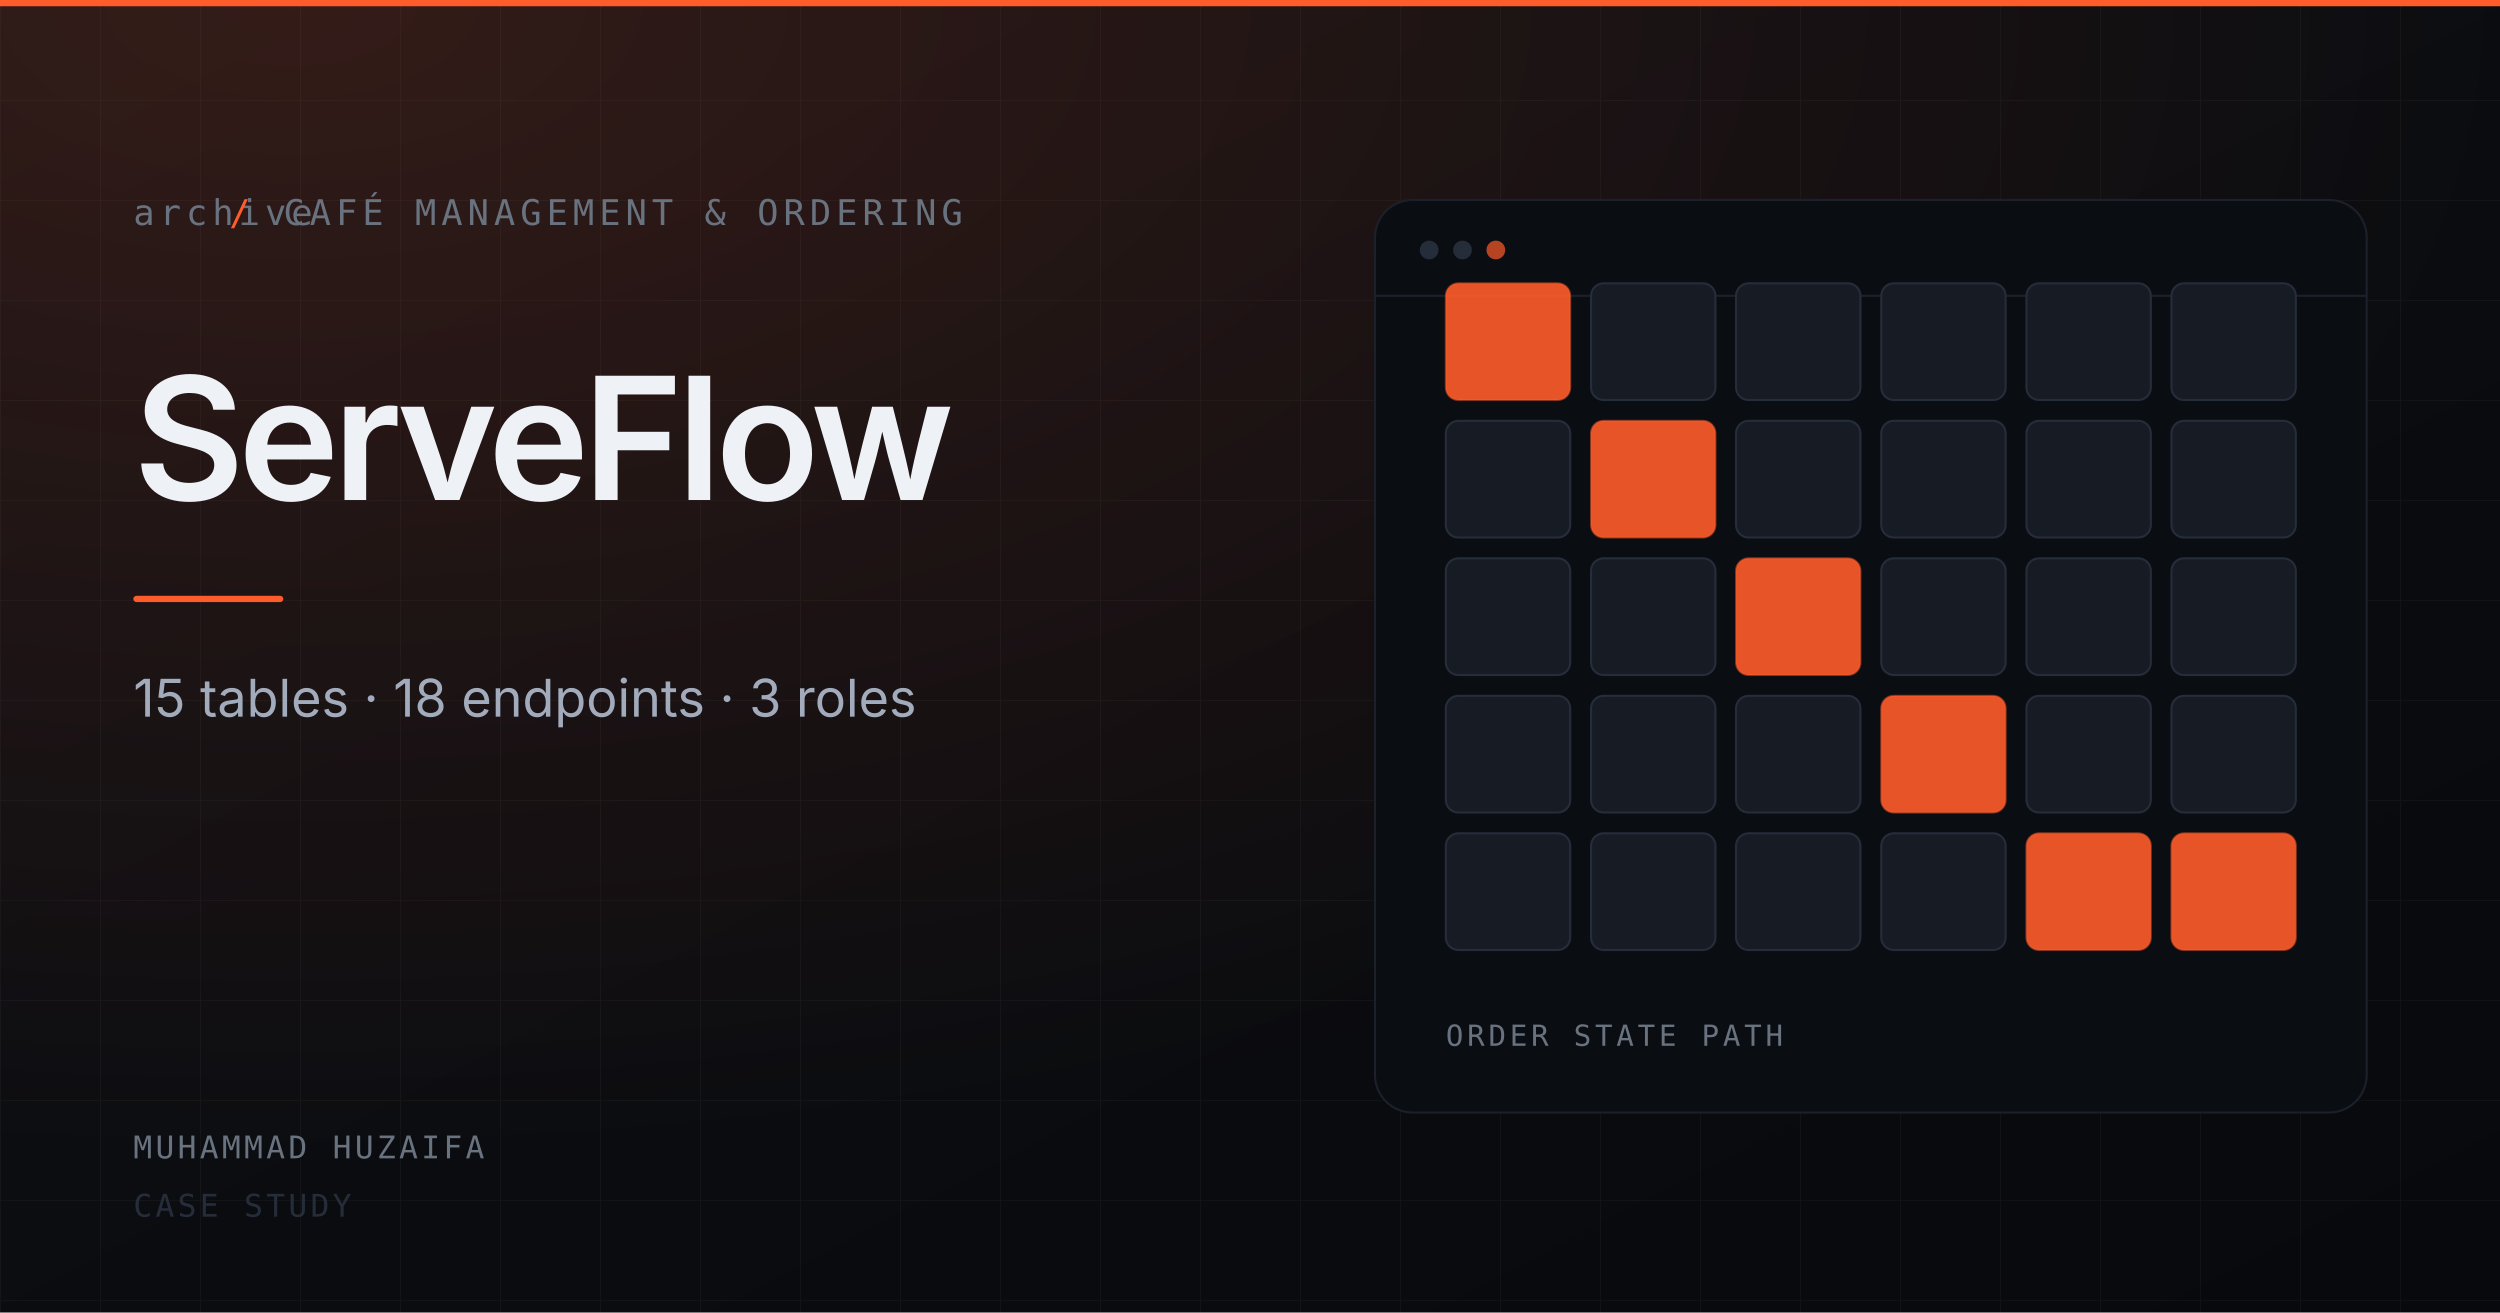
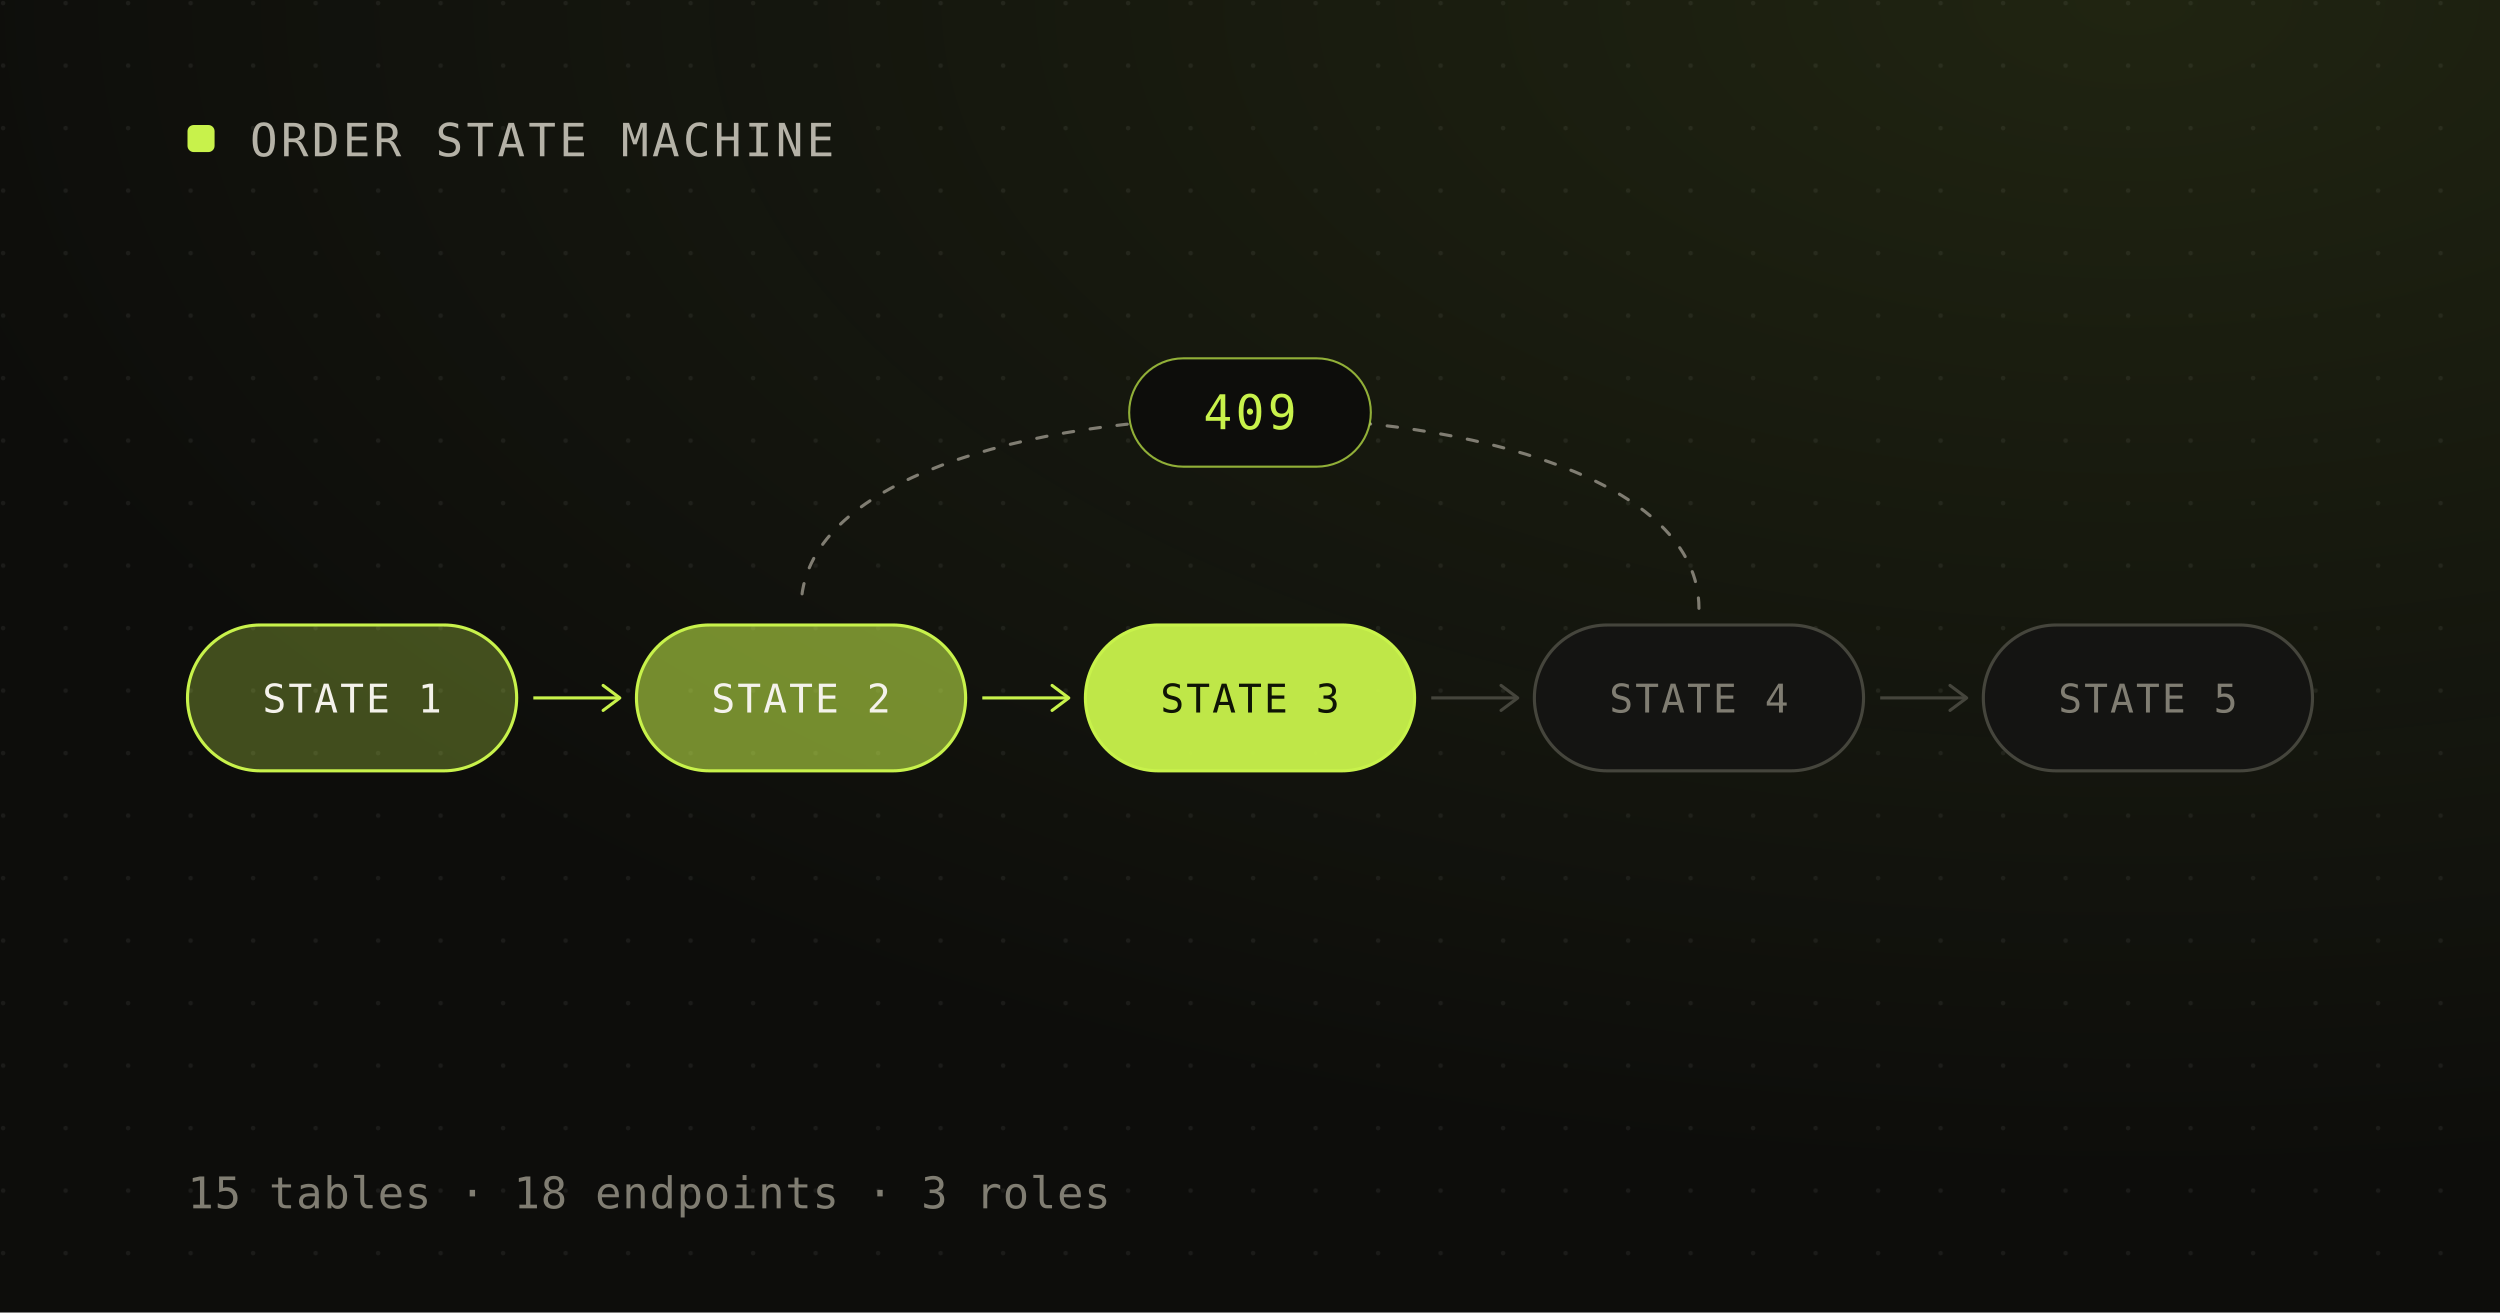
- <svg xmlns="http://www.w3.org/2000/svg" width="1200" height="630" viewBox="0 0 1200 630" role="img" aria-label="ServeFlow — Café management &amp; ordering">
+ <svg xmlns="http://www.w3.org/2000/svg" width="1200" height="630" viewBox="0 0 1200 630" role="img" aria-label="ServeFlow — order state machine schematic">
  <defs>
-     <linearGradient id="bg" x1="0" y1="0" x2="1" y2="1">
-       <stop offset="0" stop-color="#0d1015" />
-       <stop offset="1" stop-color="#08090c" />
-     </linearGradient>
-     <radialGradient id="glow" cx="0.12" cy="0" r="0.9">
-       <stop offset="0" stop-color="#ff5c2b" stop-opacity="0.16" />
-       <stop offset="1" stop-color="#ff5c2b" stop-opacity="0" />
+     <radialGradient id="glow" cx="0.85" cy="0" r="0.9">
+       <stop offset="0" stop-color="#c8f24b" stop-opacity="0.1" />
+       <stop offset="1" stop-color="#c8f24b" stop-opacity="0" />
    </radialGradient>
-     <pattern id="grid" width="48" height="48" patternUnits="userSpaceOnUse">
-       <path d="M48 0H0V48" fill="none" stroke="#ffffff" stroke-opacity="0.035" stroke-width="1" />
+     <pattern id="dots" width="30" height="30" patternUnits="userSpaceOnUse">
+       <circle cx="1.5" cy="1.5" r="1.1" fill="#ffffff" fill-opacity="0.06" />
    </pattern>
  </defs>
-   <rect width="1200" height="630" fill="url(#bg)" />
-   <rect width="1200" height="630" fill="url(#grid)" />
+   <rect width="1200" height="630" fill="#0d0d0b" />
+   <rect width="1200" height="630" fill="url(#dots)" />
  <rect width="1200" height="630" fill="url(#glow)" />
-   <rect x="0" y="0" width="1200" height="3" fill="#ff5c2b" />
-   <g font-family="'JetBrains Mono', ui-monospace, 'SF Mono', Menlo, monospace" font-size="17" letter-spacing="2.4" fill="#69727f">
-     <text x="64" y="108">archive</text>
-     <text x="110" y="108" fill="#ff5c2b">/</text>
-     <text x="136" y="108">CAFÉ MANAGEMENT &amp; ORDERING</text>
-   </g>
-   <text x="64" y="240" font-family="Inter, 'Space Grotesk', ui-sans-serif, system-ui, -apple-system, 'Segoe UI', sans-serif" font-size="82" font-weight="600" letter-spacing="-3" fill="#eef1f6">ServeFlow</text>
-   <rect x="64" y="286" width="72" height="3" rx="1.5" fill="#ff5c2b" />
-   <text x="64" y="344" font-family="Inter, 'Space Grotesk', ui-sans-serif, system-ui, -apple-system, 'Segoe UI', sans-serif" font-size="25" fill="#a2abbb">15 tables · 18 endpoints · 3 roles</text>
-   <g font-family="'JetBrains Mono', ui-monospace, 'SF Mono', Menlo, monospace" font-size="15" letter-spacing="1.6" fill="#69727f">
-     <text x="64" y="556">MUHAMMAD HUZAIFA</text>
-     <text x="64" y="584" fill="#262d3a">CASE STUDY</text>
-   </g>
-   <rect x="660" y="96" width="476" height="438" rx="18" fill="#0a0d12" stroke="#1b202a" />
-   <g>
-     <circle cx="686" cy="120" r="4.5" fill="#262d3a" />
-     <circle cx="702" cy="120" r="4.5" fill="#262d3a" />
-     <circle cx="718" cy="120" r="4.5" fill="#ff5c2b" fill-opacity="0.7" />
-   </g>
-   <line x1="660" y1="142" x2="1136" y2="142" stroke="#1b202a" />
-   <g>
-     <rect x="694.0" y="136.0" width="59.7" height="56.0" rx="6" fill="#ff5c2b" fill-opacity="0.9" stroke="#ff5c2b" stroke-opacity="0.5" />
-     <rect x="763.7" y="136.0" width="59.7" height="56.0" rx="6" fill="#161b24" fill-opacity="1" stroke="#262d3a" stroke-opacity="1" />
-     <rect x="833.3" y="136.0" width="59.7" height="56.0" rx="6" fill="#161b24" fill-opacity="1" stroke="#262d3a" stroke-opacity="1" />
-     <rect x="903.0" y="136.0" width="59.7" height="56.0" rx="6" fill="#161b24" fill-opacity="1" stroke="#262d3a" stroke-opacity="1" />
-     <rect x="972.7" y="136.0" width="59.7" height="56.0" rx="6" fill="#161b24" fill-opacity="1" stroke="#262d3a" stroke-opacity="1" />
-     <rect x="1042.3" y="136.0" width="59.7" height="56.0" rx="6" fill="#161b24" fill-opacity="1" stroke="#262d3a" stroke-opacity="1" />
-     <rect x="694.0" y="202.0" width="59.7" height="56.0" rx="6" fill="#161b24" fill-opacity="1" stroke="#262d3a" stroke-opacity="1" />
-     <rect x="763.7" y="202.0" width="59.7" height="56.0" rx="6" fill="#ff5c2b" fill-opacity="0.9" stroke="#ff5c2b" stroke-opacity="0.5" />
-     <rect x="833.3" y="202.0" width="59.7" height="56.0" rx="6" fill="#161b24" fill-opacity="1" stroke="#262d3a" stroke-opacity="1" />
-     <rect x="903.0" y="202.0" width="59.7" height="56.0" rx="6" fill="#161b24" fill-opacity="1" stroke="#262d3a" stroke-opacity="1" />
-     <rect x="972.7" y="202.0" width="59.7" height="56.0" rx="6" fill="#161b24" fill-opacity="1" stroke="#262d3a" stroke-opacity="1" />
-     <rect x="1042.3" y="202.0" width="59.7" height="56.0" rx="6" fill="#161b24" fill-opacity="1" stroke="#262d3a" stroke-opacity="1" />
-     <rect x="694.0" y="268.0" width="59.7" height="56.0" rx="6" fill="#161b24" fill-opacity="1" stroke="#262d3a" stroke-opacity="1" />
-     <rect x="763.7" y="268.0" width="59.7" height="56.0" rx="6" fill="#161b24" fill-opacity="1" stroke="#262d3a" stroke-opacity="1" />
-     <rect x="833.3" y="268.0" width="59.7" height="56.0" rx="6" fill="#ff5c2b" fill-opacity="0.9" stroke="#ff5c2b" stroke-opacity="0.5" />
-     <rect x="903.0" y="268.0" width="59.7" height="56.0" rx="6" fill="#161b24" fill-opacity="1" stroke="#262d3a" stroke-opacity="1" />
-     <rect x="972.7" y="268.0" width="59.7" height="56.0" rx="6" fill="#161b24" fill-opacity="1" stroke="#262d3a" stroke-opacity="1" />
-     <rect x="1042.3" y="268.0" width="59.7" height="56.0" rx="6" fill="#161b24" fill-opacity="1" stroke="#262d3a" stroke-opacity="1" />
-     <rect x="694.0" y="334.0" width="59.7" height="56.0" rx="6" fill="#161b24" fill-opacity="1" stroke="#262d3a" stroke-opacity="1" />
-     <rect x="763.7" y="334.0" width="59.7" height="56.0" rx="6" fill="#161b24" fill-opacity="1" stroke="#262d3a" stroke-opacity="1" />
-     <rect x="833.3" y="334.0" width="59.7" height="56.0" rx="6" fill="#161b24" fill-opacity="1" stroke="#262d3a" stroke-opacity="1" />
-     <rect x="903.0" y="334.0" width="59.7" height="56.0" rx="6" fill="#ff5c2b" fill-opacity="0.9" stroke="#ff5c2b" stroke-opacity="0.5" />
-     <rect x="972.7" y="334.0" width="59.7" height="56.0" rx="6" fill="#161b24" fill-opacity="1" stroke="#262d3a" stroke-opacity="1" />
-     <rect x="1042.3" y="334.0" width="59.7" height="56.0" rx="6" fill="#161b24" fill-opacity="1" stroke="#262d3a" stroke-opacity="1" />
-     <rect x="694.0" y="400.0" width="59.7" height="56.0" rx="6" fill="#161b24" fill-opacity="1" stroke="#262d3a" stroke-opacity="1" />
-     <rect x="763.7" y="400.0" width="59.7" height="56.0" rx="6" fill="#161b24" fill-opacity="1" stroke="#262d3a" stroke-opacity="1" />
-     <rect x="833.3" y="400.0" width="59.7" height="56.0" rx="6" fill="#161b24" fill-opacity="1" stroke="#262d3a" stroke-opacity="1" />
-     <rect x="903.0" y="400.0" width="59.7" height="56.0" rx="6" fill="#161b24" fill-opacity="1" stroke="#262d3a" stroke-opacity="1" />
-     <rect x="972.7" y="400.0" width="59.7" height="56.0" rx="6" fill="#ff5c2b" fill-opacity="0.9" stroke="#ff5c2b" stroke-opacity="0.5" />
-     <rect x="1042.3" y="400.0" width="59.7" height="56.0" rx="6" fill="#ff5c2b" fill-opacity="0.9" stroke="#ff5c2b" stroke-opacity="0.5" />
-   </g>
-   <text x="694" y="502" font-family="'JetBrains Mono', ui-monospace, 'SF Mono', Menlo, monospace" font-size="14" letter-spacing="1.8" fill="#69727f">ORDER STATE PATH</text>
+   <rect x="90" y="60" width="13" height="13" rx="3" fill="#c8f24b" />
+   <text x="120" y="75" font-family="ui-monospace, 'SF Mono', 'Cascadia Mono', Consolas, Menlo, monospace" font-size="22" letter-spacing="1.6" fill="#b5b2a7" text-anchor="start">ORDER STATE MACHINE</text>
+   <rect x="90" y="300" width="158" height="70" rx="35" fill="#c8f24b" fill-opacity="0.28" stroke="#c8f24b" stroke-width="1.5" />
+   <text x="169" y="342" font-family="ui-monospace, 'SF Mono', 'Cascadia Mono', Consolas, Menlo, monospace" font-size="19" letter-spacing="1" fill="#f4f2eb" text-anchor="middle">STATE 1</text>
+   <path d="M256 335h41.5" stroke="#c8f24b" stroke-width="1.5" />
+   <path d="M289.5 329l8 6-8 6" fill="none" stroke="#c8f24b" stroke-width="1.5" stroke-linecap="round" stroke-linejoin="round" />
+   <rect x="305.5" y="300" width="158" height="70" rx="35" fill="#c8f24b" fill-opacity="0.55" stroke="#c8f24b" stroke-width="1.5" />
+   <text x="384.5" y="342" font-family="ui-monospace, 'SF Mono', 'Cascadia Mono', Consolas, Menlo, monospace" font-size="19" letter-spacing="1" fill="#f4f2eb" text-anchor="middle">STATE 2</text>
+   <path d="M471.5 335h41.5" stroke="#c8f24b" stroke-width="1.5" />
+   <path d="M505 329l8 6-8 6" fill="none" stroke="#c8f24b" stroke-width="1.5" stroke-linecap="round" stroke-linejoin="round" />
+   <rect x="521" y="300" width="158" height="70" rx="35" fill="#c8f24b" fill-opacity="0.95" stroke="#c8f24b" stroke-width="1.5" />
+   <text x="600" y="342" font-family="ui-monospace, 'SF Mono', 'Cascadia Mono', Consolas, Menlo, monospace" font-size="19" letter-spacing="1" fill="#0f1405" text-anchor="middle">STATE 3</text>
+   <path d="M687 335h41.5" stroke="#45453c" stroke-width="1.5" />
+   <path d="M720.5 329l8 6-8 6" fill="none" stroke="#45453c" stroke-width="1.5" stroke-linecap="round" stroke-linejoin="round" />
+   <rect x="736.5" y="300" width="158" height="70" rx="35" fill="#141412" fill-opacity="1" stroke="#45453c" stroke-width="1.5" />
+   <text x="815.5" y="342" font-family="ui-monospace, 'SF Mono', 'Cascadia Mono', Consolas, Menlo, monospace" font-size="19" letter-spacing="1" fill="#807d72" text-anchor="middle">STATE 4</text>
+   <path d="M902.5 335h41.5" stroke="#45453c" stroke-width="1.5" />
+   <path d="M936 329l8 6-8 6" fill="none" stroke="#45453c" stroke-width="1.5" stroke-linecap="round" stroke-linejoin="round" />
+   <rect x="952" y="300" width="158" height="70" rx="35" fill="#141412" fill-opacity="1" stroke="#45453c" stroke-width="1.5" />
+   <text x="1031" y="342" font-family="ui-monospace, 'SF Mono', 'Cascadia Mono', Consolas, Menlo, monospace" font-size="19" letter-spacing="1" fill="#807d72" text-anchor="middle">STATE 5</text>
+   <path d="M815.5 292C815.5 170 384.5 170 384.5 292" fill="none" stroke="#807d72" stroke-width="1.5" stroke-dasharray="5 8" stroke-linecap="round" />
+   <rect x="542" y="172" width="116" height="52" rx="26" fill="#0d0d0b" stroke="#c8f24b" stroke-opacity="0.7" />
+   <text x="600" y="206" font-family="ui-monospace, 'SF Mono', 'Cascadia Mono', Consolas, Menlo, monospace" font-size="23" letter-spacing="1.6" fill="#c8f24b" text-anchor="middle">409</text>
+   <text x="90" y="580" font-family="ui-monospace, 'SF Mono', 'Cascadia Mono', Consolas, Menlo, monospace" font-size="21" letter-spacing="0.4" fill="#807d72" text-anchor="start">15 tables · 18 endpoints · 3 roles</text>
</svg>
